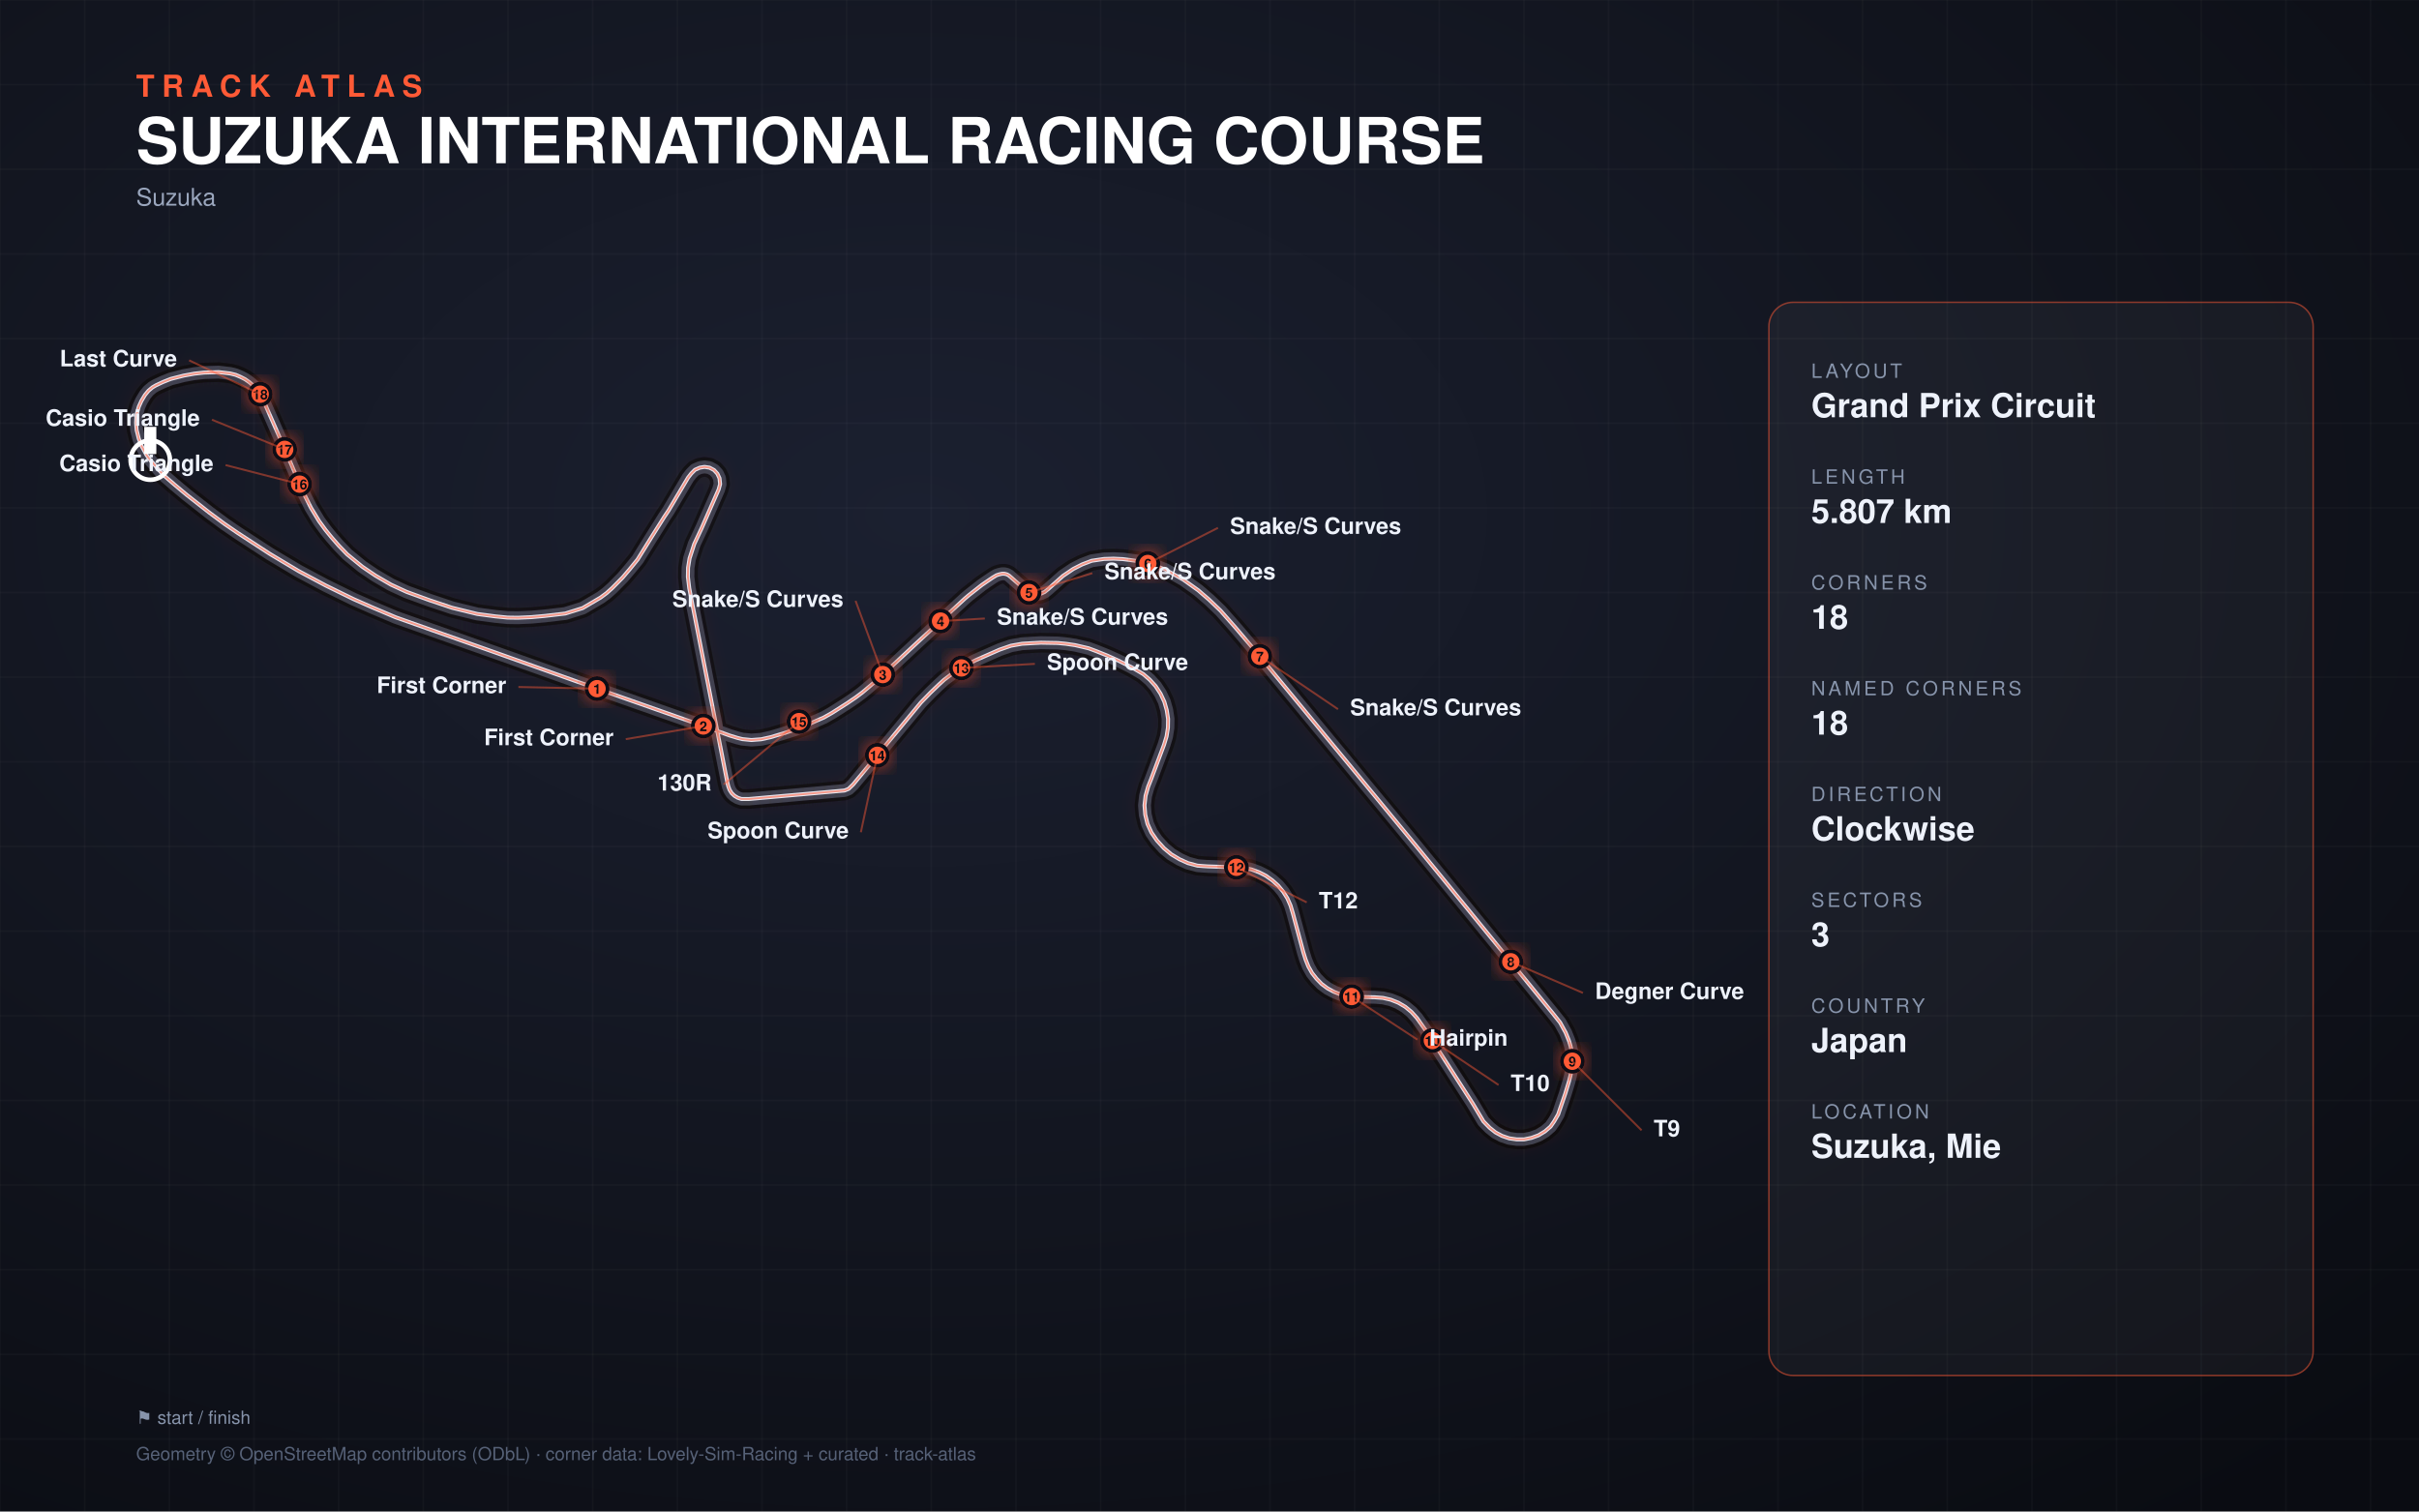
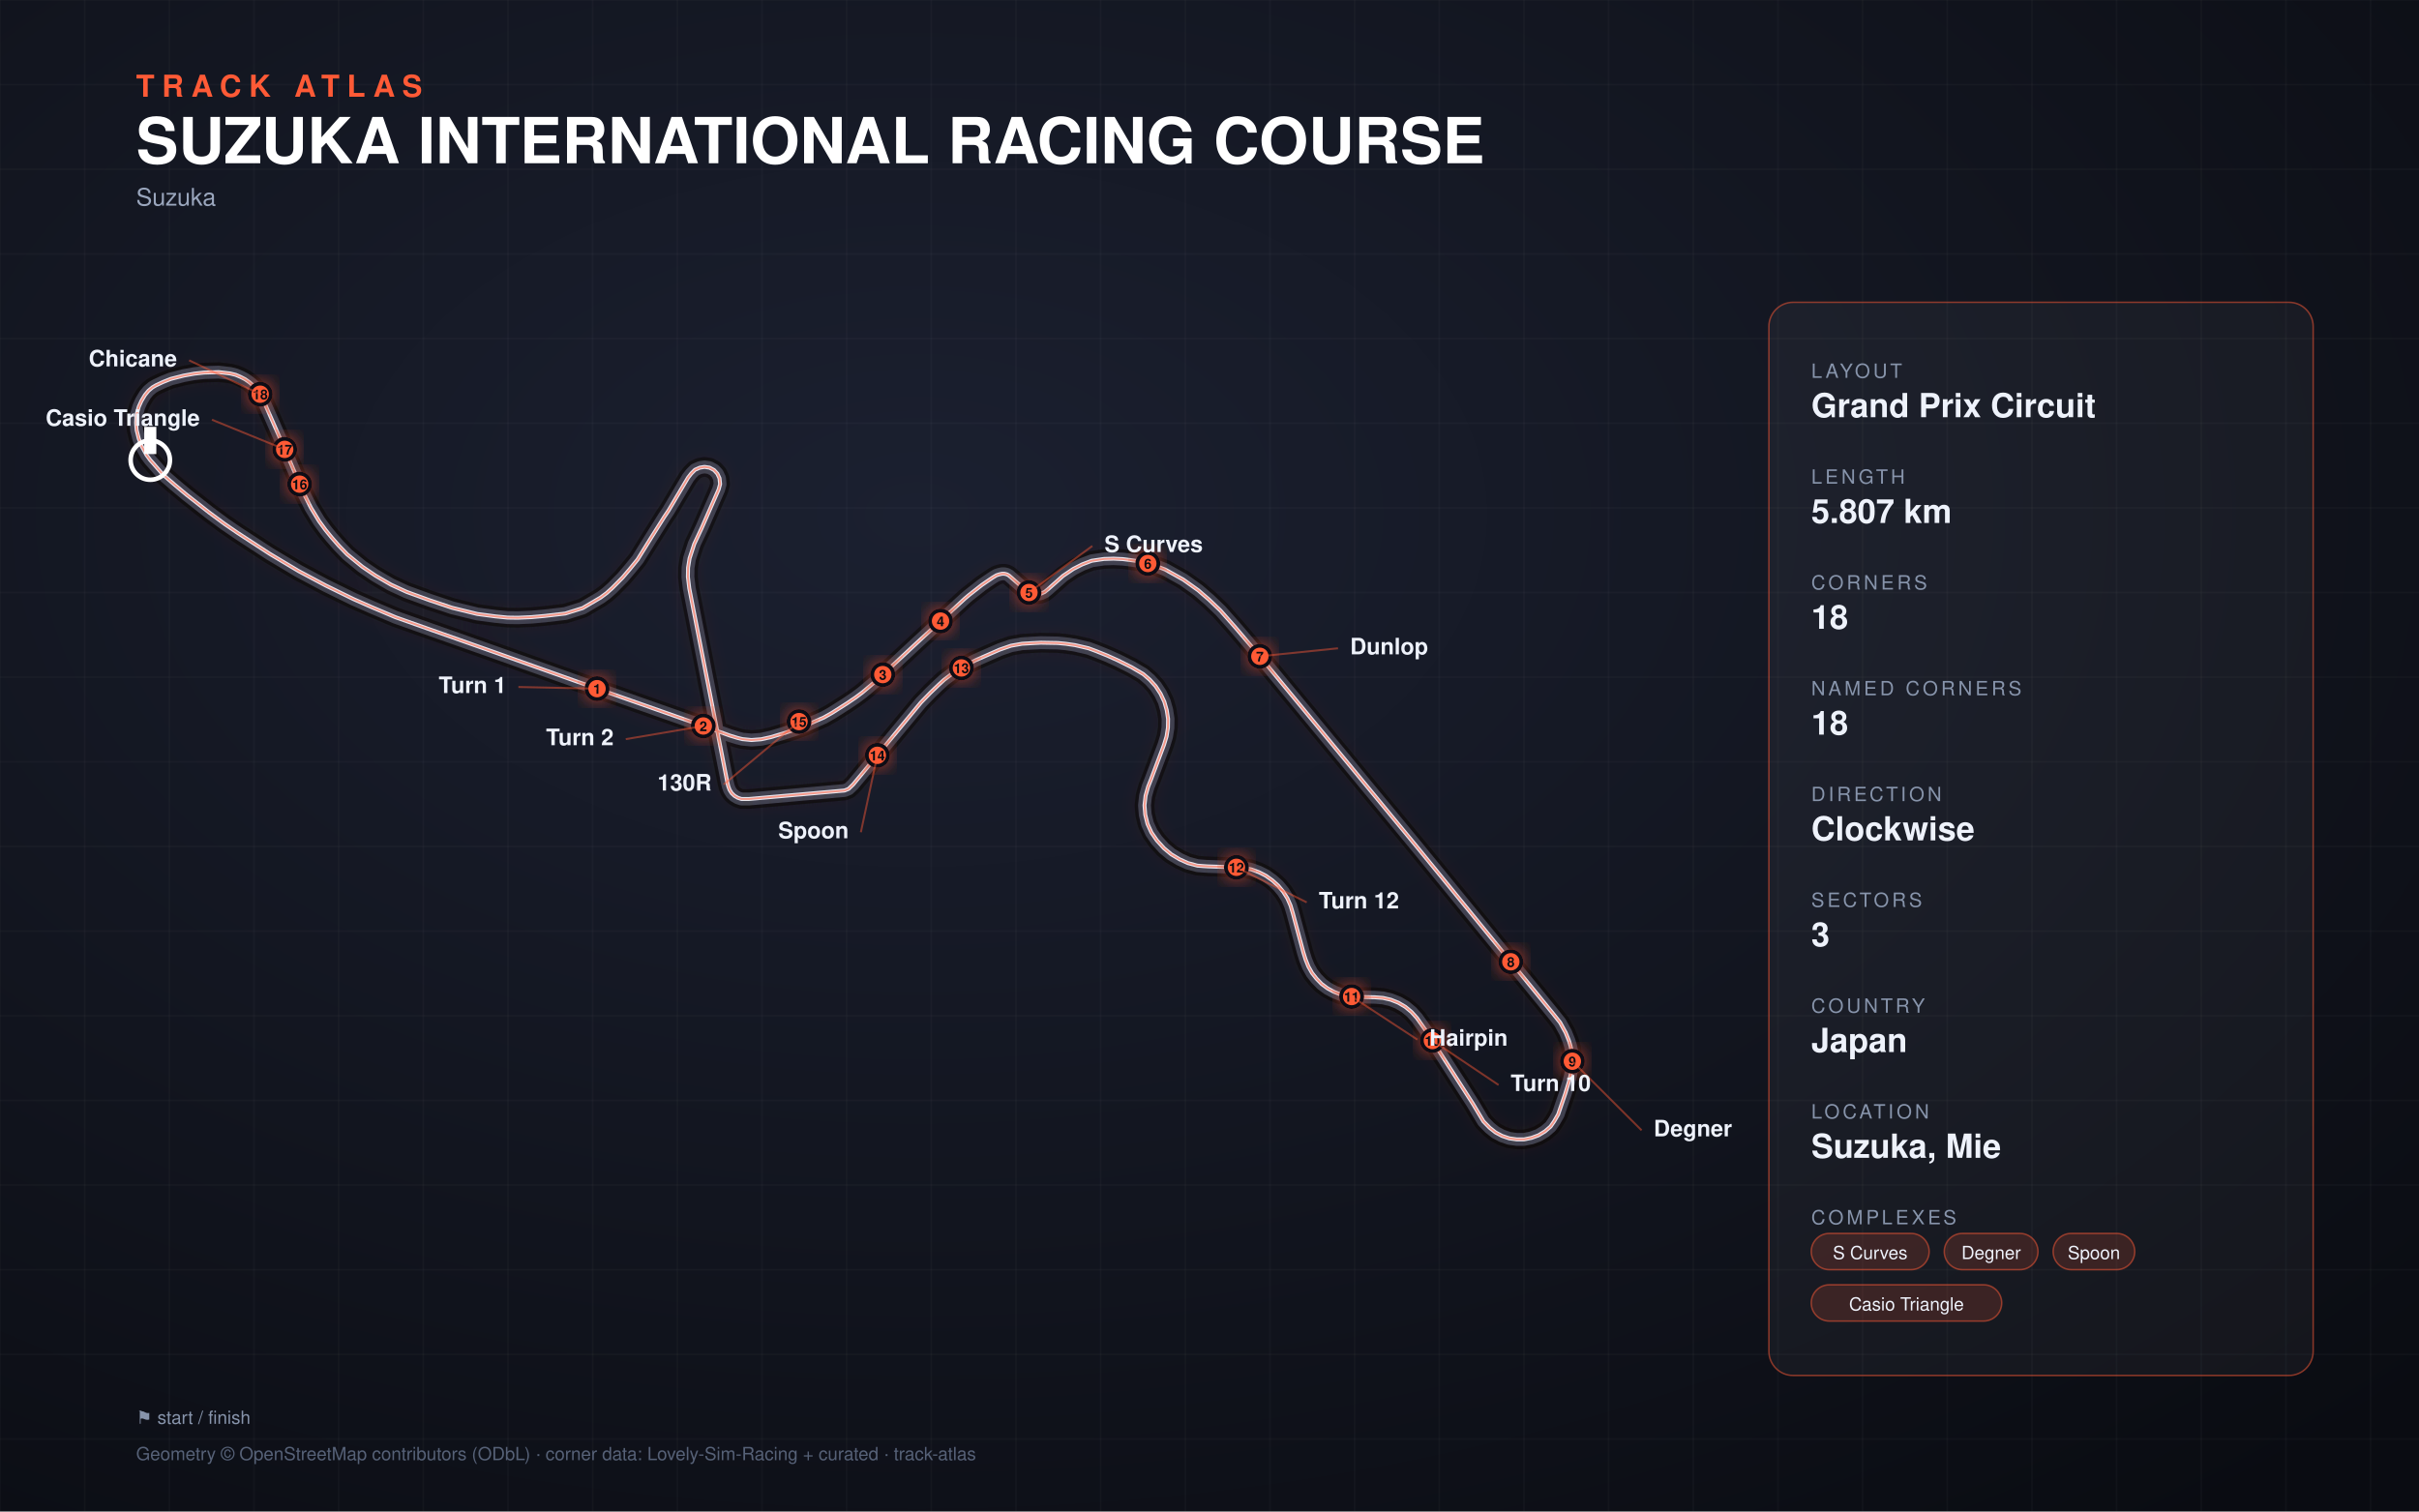
<svg xmlns="http://www.w3.org/2000/svg" width="1600" height="1000" viewBox="0 0 1600 1000" font-family="Helvetica, Arial, sans-serif">
  <defs>
    <radialGradient id="bg" cx="38%" cy="34%" r="85%">
      <stop offset="0%" stop-color="#1b2030" />
      <stop offset="55%" stop-color="#12151f" />
      <stop offset="100%" stop-color="#0a0c12" />
    </radialGradient>
    <linearGradient id="accent" x1="0" y1="0" x2="1" y2="1">
      <stop offset="0%" stop-color="#ff5a36" />
      <stop offset="100%" stop-color="#ffffff" />
    </linearGradient>
    <filter id="glow" x="-40%" y="-40%" width="180%" height="180%">
      <feGaussianBlur stdDeviation="6" result="b" />
      <feMerge>
        <feMergeNode in="b" />
        <feMergeNode in="SourceGraphic" />
      </feMerge>
    </filter>
  </defs>
  <rect width="1600" height="1000" fill="url(#bg)" />
  <line x1="0" y1="0" x2="0" y2="1000" stroke="#ffffff" stroke-opacity="0.025" />
  <line x1="56" y1="0" x2="56" y2="1000" stroke="#ffffff" stroke-opacity="0.025" />
  <line x1="112" y1="0" x2="112" y2="1000" stroke="#ffffff" stroke-opacity="0.025" />
  <line x1="168" y1="0" x2="168" y2="1000" stroke="#ffffff" stroke-opacity="0.025" />
  <line x1="224" y1="0" x2="224" y2="1000" stroke="#ffffff" stroke-opacity="0.025" />
  <line x1="280" y1="0" x2="280" y2="1000" stroke="#ffffff" stroke-opacity="0.025" />
  <line x1="336" y1="0" x2="336" y2="1000" stroke="#ffffff" stroke-opacity="0.025" />
  <line x1="392" y1="0" x2="392" y2="1000" stroke="#ffffff" stroke-opacity="0.025" />
  <line x1="448" y1="0" x2="448" y2="1000" stroke="#ffffff" stroke-opacity="0.025" />
  <line x1="504" y1="0" x2="504" y2="1000" stroke="#ffffff" stroke-opacity="0.025" />
  <line x1="560" y1="0" x2="560" y2="1000" stroke="#ffffff" stroke-opacity="0.025" />
  <line x1="616" y1="0" x2="616" y2="1000" stroke="#ffffff" stroke-opacity="0.025" />
  <line x1="672" y1="0" x2="672" y2="1000" stroke="#ffffff" stroke-opacity="0.025" />
  <line x1="728" y1="0" x2="728" y2="1000" stroke="#ffffff" stroke-opacity="0.025" />
  <line x1="784" y1="0" x2="784" y2="1000" stroke="#ffffff" stroke-opacity="0.025" />
  <line x1="840" y1="0" x2="840" y2="1000" stroke="#ffffff" stroke-opacity="0.025" />
  <line x1="896" y1="0" x2="896" y2="1000" stroke="#ffffff" stroke-opacity="0.025" />
  <line x1="952" y1="0" x2="952" y2="1000" stroke="#ffffff" stroke-opacity="0.025" />
  <line x1="1008" y1="0" x2="1008" y2="1000" stroke="#ffffff" stroke-opacity="0.025" />
  <line x1="1064" y1="0" x2="1064" y2="1000" stroke="#ffffff" stroke-opacity="0.025" />
  <line x1="1120" y1="0" x2="1120" y2="1000" stroke="#ffffff" stroke-opacity="0.025" />
  <line x1="1176" y1="0" x2="1176" y2="1000" stroke="#ffffff" stroke-opacity="0.025" />
  <line x1="1232" y1="0" x2="1232" y2="1000" stroke="#ffffff" stroke-opacity="0.025" />
  <line x1="1288" y1="0" x2="1288" y2="1000" stroke="#ffffff" stroke-opacity="0.025" />
  <line x1="1344" y1="0" x2="1344" y2="1000" stroke="#ffffff" stroke-opacity="0.025" />
  <line x1="1400" y1="0" x2="1400" y2="1000" stroke="#ffffff" stroke-opacity="0.025" />
  <line x1="1456" y1="0" x2="1456" y2="1000" stroke="#ffffff" stroke-opacity="0.025" />
  <line x1="1512" y1="0" x2="1512" y2="1000" stroke="#ffffff" stroke-opacity="0.025" />
  <line x1="1568" y1="0" x2="1568" y2="1000" stroke="#ffffff" stroke-opacity="0.025" />
  <line x1="0" y1="0" x2="1600" y2="0" stroke="#ffffff" stroke-opacity="0.025" />
  <line x1="0" y1="56" x2="1600" y2="56" stroke="#ffffff" stroke-opacity="0.025" />
  <line x1="0" y1="112" x2="1600" y2="112" stroke="#ffffff" stroke-opacity="0.025" />
  <line x1="0" y1="168" x2="1600" y2="168" stroke="#ffffff" stroke-opacity="0.025" />
  <line x1="0" y1="224" x2="1600" y2="224" stroke="#ffffff" stroke-opacity="0.025" />
  <line x1="0" y1="280" x2="1600" y2="280" stroke="#ffffff" stroke-opacity="0.025" />
  <line x1="0" y1="336" x2="1600" y2="336" stroke="#ffffff" stroke-opacity="0.025" />
  <line x1="0" y1="392" x2="1600" y2="392" stroke="#ffffff" stroke-opacity="0.025" />
  <line x1="0" y1="448" x2="1600" y2="448" stroke="#ffffff" stroke-opacity="0.025" />
  <line x1="0" y1="504" x2="1600" y2="504" stroke="#ffffff" stroke-opacity="0.025" />
  <line x1="0" y1="560" x2="1600" y2="560" stroke="#ffffff" stroke-opacity="0.025" />
  <line x1="0" y1="616" x2="1600" y2="616" stroke="#ffffff" stroke-opacity="0.025" />
  <line x1="0" y1="672" x2="1600" y2="672" stroke="#ffffff" stroke-opacity="0.025" />
  <line x1="0" y1="728" x2="1600" y2="728" stroke="#ffffff" stroke-opacity="0.025" />
  <line x1="0" y1="784" x2="1600" y2="784" stroke="#ffffff" stroke-opacity="0.025" />
  <line x1="0" y1="840" x2="1600" y2="840" stroke="#ffffff" stroke-opacity="0.025" />
  <line x1="0" y1="896" x2="1600" y2="896" stroke="#ffffff" stroke-opacity="0.025" />
  <line x1="0" y1="952" x2="1600" y2="952" stroke="#ffffff" stroke-opacity="0.025" />
  <path d="M 99.4,304.4 L 101.2,306.4 L 107.8,314.0 L 115.5,320.7 L 123.5,327.4 L 138.4,339.1 L 148.5,346.6 L 157.4,352.7 L 178.4,366.4 L 197.5,377.8 L 215.5,387.4 L 229.8,394.4 L 233.9,396.4 L 245.9,401.7 L 261.7,408.4 L 286.0,417.0 L 328.2,431.9 L 381.6,450.9 L 466.3,480.7 L 482.9,486.7 L 487.8,488.2 L 491.0,489.0 L 497.0,489.6 L 503.5,489.1 L 509.8,487.7 L 517.8,485.3 L 525.0,483.0 L 532.5,480.2 L 538.7,477.4 L 544.9,474.7 L 550.2,471.7 L 560.1,465.4 L 566.0,461.4 L 570.4,458.1 L 579.4,450.5 L 598.2,433.0 L 607.1,424.7 L 638.3,395.9 L 640.9,393.7 L 649.3,387.1 L 652.9,384.6 L 656.6,382.1 L 659.1,380.6 L 660.9,380.0 L 662.7,379.6 L 664.4,379.6 L 666.0,380.0 L 667.4,380.8 L 678.7,390.7 L 680.9,392.2 L 683.4,393.0 L 686.0,393.2 L 688.6,392.7 L 691.0,391.6 L 693.1,389.9 L 703.1,381.0 L 709.9,376.4 L 715.8,373.4 L 722.1,371.0 L 730.2,369.8 L 736.5,369.6 L 742.7,369.9 L 747.4,370.5 L 749.6,370.8 L 754.5,371.5 L 757.3,372.2 L 765.3,374.7 L 770.7,376.8 L 782.7,383.5 L 792.5,390.5 L 799.8,396.8 L 807.3,404.0 L 817.1,415.1 L 830.6,431.0 L 937.8,561.0 L 1019.0,660.5 L 1027.3,670.7 L 1031.9,676.5 L 1035.6,683.2 L 1037.7,688.4 L 1038.8,692.0 L 1039.4,694.8 L 1039.9,699.0 L 1040.0,701.9 L 1039.6,706.8 L 1038.8,711.4 L 1037.7,715.7 L 1035.3,723.6 L 1030.6,737.3 L 1028.0,741.8 L 1025.6,745.3 L 1021.9,748.5 L 1017.6,751.1 L 1013.0,752.8 L 1008.1,753.8 L 1003.1,753.8 L 998.2,753.1 L 993.5,751.5 L 989.2,749.2 L 985.3,746.1 L 981.2,741.9 L 974.2,730.2 L 943.2,682.0 L 937.2,673.5 L 933.6,669.5 L 929.5,666.1 L 924.9,663.4 L 919.9,661.4 L 914.7,660.2 L 909.4,659.8 L 896.5,659.5 L 891.7,659.1 L 886.9,658.0 L 882.4,656.2 L 878.1,653.9 L 874.2,651.0 L 870.8,647.5 L 867.8,643.7 L 865.4,639.4 L 863.6,634.9 L 862.1,630.1 L 855.1,604.1 L 853.6,599.1 L 851.5,594.3 L 848.7,589.9 L 845.4,585.9 L 841.5,582.4 L 837.3,579.4 L 835.6,578.5 L 832.6,577.0 L 827.7,575.2 L 822.6,574.2 L 817.4,573.8 L 798.9,573.2 L 795.8,573.0 L 792.0,572.7 L 785.7,571.0 L 780.2,568.5 L 774.7,565.2 L 769.9,561.2 L 765.2,556.0 L 761.6,550.8 L 759.0,545.1 L 757.5,539.0 L 757.0,532.8 L 757.7,526.5 L 759.4,520.5 L 761.3,515.7 L 769.9,492.8 L 771.6,487.2 L 772.5,481.5 L 772.6,475.6 L 771.7,469.8 L 770.1,464.2 L 767.6,458.9 L 764.4,454.0 L 760.5,449.7 L 756.1,445.9 L 748.4,441.4 L 739.4,436.9 L 732.3,433.7 L 725.1,430.8 L 720.0,428.9 L 715.3,427.8 L 711.0,426.8 L 704.8,425.9 L 699.6,425.4 L 688.5,425.2 L 682.7,425.5 L 676.0,425.9 L 668.7,427.2 L 661.2,429.8 L 645.3,436.8 L 638.1,440.5 L 630.6,445.1 L 624.5,449.7 L 620.8,453.1 L 618.2,455.6 L 615.6,458.1 L 609.1,464.8 L 566.2,516.7 L 564.3,519.0 L 561.3,521.9 L 558.6,523.0 L 495.5,528.6 L 490.4,528.6 L 488.0,527.8 L 485.8,526.5 L 484.0,524.8 L 482.6,522.6 L 481.7,520.2 L 481.1,517.7 L 458.4,402.0 L 455.9,389.2 L 455.0,381.7 L 455.1,375.6 L 456.1,369.4 L 459.2,359.9 L 464.2,349.2 L 475.3,323.9 L 476.3,320.3 L 475.9,316.4 L 474.5,313.4 L 472.3,311.0 L 469.3,309.4 L 466.0,308.9 L 462.9,309.4 L 459.7,310.8 L 457.2,313.3 L 455.1,316.0 L 442.1,337.9 L 439.4,341.9 L 430.9,355.4 L 421.7,370.2 L 416.4,376.7 L 411.8,382.1 L 405.0,389.0 L 401.2,392.4 L 397.3,395.3 L 385.4,402.3 L 373.9,405.9 L 360.3,407.5 L 351.5,408.3 L 342.5,408.7 L 335.8,408.6 L 327.7,407.8 L 315.7,406.2 L 299.0,402.1 L 284.1,397.1 L 269.0,391.6 L 258.6,386.8 L 248.3,380.8 L 239.6,374.9 L 229.7,366.8 L 224.1,361.0 L 219.2,355.4 L 215.3,350.6 L 211.0,344.7 L 205.6,335.8 L 200.8,326.2 L 186.5,292.9 L 173.2,262.6 L 171.5,259.7 L 169.7,257.5 L 167.6,255.2 L 165.1,253.0 L 162.1,250.9 L 159.2,249.4 L 155.9,248.0 L 152.3,247.1 L 144.7,246.2 L 134.9,246.5 L 128.6,247.2 L 121.5,248.5 L 112.9,250.7 L 107.9,252.7 L 103.2,254.9 L 100.8,256.3 L 98.2,258.5 L 95.9,261.3 L 93.5,265.3 L 91.8,269.1 L 90.3,274.3 L 90.0,279.8 L 90.4,284.6 L 91.8,290.2 L 93.6,295.0 L 96.9,301.0 L 99.4,304.4 Z" fill="none" stroke="#000000" stroke-opacity="0.5" stroke-width="13" stroke-linejoin="round" stroke-linecap="round" />
  <path d="M 99.4,304.4 L 101.2,306.4 L 107.8,314.0 L 115.5,320.7 L 123.5,327.4 L 138.4,339.1 L 148.5,346.6 L 157.4,352.7 L 178.4,366.4 L 197.5,377.8 L 215.5,387.4 L 229.8,394.4 L 233.9,396.4 L 245.9,401.7 L 261.7,408.4 L 286.0,417.0 L 328.2,431.9 L 381.6,450.9 L 466.3,480.7 L 482.9,486.7 L 487.8,488.2 L 491.0,489.0 L 497.0,489.6 L 503.5,489.1 L 509.8,487.7 L 517.8,485.3 L 525.0,483.0 L 532.5,480.2 L 538.7,477.4 L 544.9,474.7 L 550.2,471.7 L 560.1,465.4 L 566.0,461.4 L 570.4,458.1 L 579.4,450.5 L 598.2,433.0 L 607.1,424.7 L 638.3,395.9 L 640.9,393.7 L 649.3,387.1 L 652.9,384.6 L 656.6,382.1 L 659.1,380.6 L 660.9,380.0 L 662.7,379.6 L 664.4,379.6 L 666.0,380.0 L 667.4,380.8 L 678.7,390.7 L 680.9,392.2 L 683.4,393.0 L 686.0,393.2 L 688.6,392.7 L 691.0,391.6 L 693.1,389.9 L 703.1,381.0 L 709.9,376.4 L 715.8,373.4 L 722.1,371.0 L 730.2,369.8 L 736.5,369.6 L 742.7,369.9 L 747.4,370.5 L 749.6,370.8 L 754.5,371.5 L 757.3,372.2 L 765.3,374.7 L 770.7,376.8 L 782.7,383.5 L 792.5,390.5 L 799.8,396.8 L 807.3,404.0 L 817.1,415.1 L 830.6,431.0 L 937.8,561.0 L 1019.0,660.5 L 1027.3,670.7 L 1031.9,676.5 L 1035.6,683.2 L 1037.7,688.4 L 1038.8,692.0 L 1039.4,694.8 L 1039.9,699.0 L 1040.0,701.9 L 1039.6,706.8 L 1038.8,711.4 L 1037.7,715.7 L 1035.3,723.6 L 1030.6,737.3 L 1028.0,741.8 L 1025.6,745.3 L 1021.9,748.5 L 1017.6,751.1 L 1013.0,752.8 L 1008.1,753.8 L 1003.1,753.8 L 998.2,753.1 L 993.5,751.5 L 989.2,749.2 L 985.3,746.1 L 981.2,741.9 L 974.2,730.2 L 943.2,682.0 L 937.2,673.5 L 933.6,669.5 L 929.5,666.1 L 924.9,663.4 L 919.9,661.4 L 914.7,660.2 L 909.4,659.8 L 896.5,659.5 L 891.7,659.1 L 886.9,658.0 L 882.4,656.2 L 878.1,653.9 L 874.2,651.0 L 870.8,647.5 L 867.8,643.7 L 865.4,639.4 L 863.6,634.9 L 862.1,630.1 L 855.1,604.1 L 853.6,599.1 L 851.5,594.3 L 848.7,589.9 L 845.4,585.9 L 841.5,582.4 L 837.3,579.4 L 835.6,578.5 L 832.6,577.0 L 827.7,575.2 L 822.6,574.2 L 817.4,573.8 L 798.9,573.2 L 795.8,573.0 L 792.0,572.7 L 785.7,571.0 L 780.2,568.5 L 774.7,565.2 L 769.9,561.2 L 765.2,556.0 L 761.6,550.8 L 759.0,545.1 L 757.5,539.0 L 757.0,532.8 L 757.7,526.5 L 759.4,520.5 L 761.3,515.7 L 769.9,492.8 L 771.6,487.2 L 772.5,481.5 L 772.6,475.6 L 771.7,469.8 L 770.1,464.2 L 767.6,458.9 L 764.4,454.0 L 760.5,449.7 L 756.1,445.9 L 748.4,441.4 L 739.4,436.9 L 732.3,433.7 L 725.1,430.8 L 720.0,428.9 L 715.3,427.8 L 711.0,426.8 L 704.8,425.9 L 699.6,425.4 L 688.5,425.2 L 682.7,425.5 L 676.0,425.9 L 668.7,427.2 L 661.2,429.8 L 645.3,436.8 L 638.1,440.5 L 630.6,445.1 L 624.5,449.7 L 620.8,453.1 L 618.2,455.6 L 615.6,458.1 L 609.1,464.8 L 566.2,516.7 L 564.3,519.0 L 561.3,521.9 L 558.6,523.0 L 495.5,528.6 L 490.4,528.6 L 488.0,527.8 L 485.8,526.5 L 484.0,524.8 L 482.6,522.6 L 481.7,520.2 L 481.1,517.7 L 458.4,402.0 L 455.9,389.2 L 455.0,381.7 L 455.1,375.6 L 456.1,369.4 L 459.2,359.9 L 464.2,349.2 L 475.3,323.9 L 476.3,320.3 L 475.9,316.4 L 474.5,313.4 L 472.3,311.0 L 469.3,309.4 L 466.0,308.9 L 462.9,309.4 L 459.7,310.8 L 457.2,313.3 L 455.1,316.0 L 442.1,337.9 L 439.4,341.9 L 430.9,355.4 L 421.7,370.2 L 416.4,376.7 L 411.8,382.1 L 405.0,389.0 L 401.2,392.4 L 397.3,395.3 L 385.4,402.3 L 373.9,405.9 L 360.3,407.5 L 351.5,408.3 L 342.5,408.7 L 335.8,408.6 L 327.7,407.8 L 315.7,406.2 L 299.0,402.1 L 284.1,397.1 L 269.0,391.6 L 258.6,386.8 L 248.3,380.8 L 239.6,374.9 L 229.7,366.8 L 224.1,361.0 L 219.2,355.4 L 215.3,350.6 L 211.0,344.7 L 205.6,335.8 L 200.8,326.2 L 186.5,292.9 L 173.2,262.6 L 171.5,259.7 L 169.7,257.5 L 167.6,255.2 L 165.1,253.0 L 162.1,250.9 L 159.2,249.4 L 155.9,248.0 L 152.3,247.1 L 144.7,246.2 L 134.9,246.5 L 128.6,247.2 L 121.5,248.5 L 112.9,250.7 L 107.9,252.7 L 103.2,254.9 L 100.8,256.3 L 98.2,258.5 L 95.9,261.3 L 93.5,265.3 L 91.8,269.1 L 90.3,274.3 L 90.0,279.8 L 90.4,284.6 L 91.8,290.2 L 93.6,295.0 L 96.9,301.0 L 99.4,304.4 Z" fill="none" stroke="#39404f" stroke-width="8.5" stroke-linejoin="round" stroke-linecap="round" />
  <path d="M 99.4,304.4 L 101.2,306.4 L 107.8,314.0 L 115.5,320.7 L 123.5,327.4 L 138.4,339.1 L 148.5,346.6 L 157.4,352.7 L 178.4,366.4 L 197.5,377.8 L 215.5,387.4 L 229.8,394.4 L 233.9,396.4 L 245.9,401.7 L 261.7,408.4 L 286.0,417.0 L 328.2,431.9 L 381.6,450.9 L 466.3,480.7 L 482.9,486.7 L 487.8,488.2 L 491.0,489.0 L 497.0,489.6 L 503.5,489.1 L 509.8,487.7 L 517.8,485.3 L 525.0,483.0 L 532.5,480.2 L 538.7,477.4 L 544.9,474.7 L 550.2,471.7 L 560.1,465.4 L 566.0,461.4 L 570.4,458.1 L 579.4,450.5 L 598.2,433.0 L 607.1,424.7 L 638.3,395.9 L 640.9,393.7 L 649.3,387.1 L 652.9,384.6 L 656.6,382.1 L 659.1,380.6 L 660.9,380.0 L 662.7,379.6 L 664.4,379.6 L 666.0,380.0 L 667.4,380.8 L 678.7,390.7 L 680.9,392.2 L 683.4,393.0 L 686.0,393.2 L 688.6,392.7 L 691.0,391.6 L 693.1,389.9 L 703.1,381.0 L 709.9,376.4 L 715.8,373.4 L 722.1,371.0 L 730.2,369.8 L 736.5,369.6 L 742.7,369.9 L 747.4,370.5 L 749.6,370.8 L 754.5,371.5 L 757.3,372.2 L 765.3,374.7 L 770.7,376.8 L 782.7,383.5 L 792.5,390.5 L 799.8,396.8 L 807.3,404.0 L 817.1,415.1 L 830.6,431.0 L 937.8,561.0 L 1019.0,660.5 L 1027.3,670.7 L 1031.9,676.5 L 1035.6,683.2 L 1037.7,688.4 L 1038.8,692.0 L 1039.4,694.8 L 1039.9,699.0 L 1040.0,701.9 L 1039.6,706.8 L 1038.8,711.4 L 1037.7,715.7 L 1035.3,723.6 L 1030.6,737.3 L 1028.0,741.8 L 1025.6,745.3 L 1021.9,748.5 L 1017.6,751.1 L 1013.0,752.8 L 1008.1,753.8 L 1003.1,753.8 L 998.2,753.1 L 993.5,751.5 L 989.2,749.2 L 985.3,746.1 L 981.2,741.9 L 974.2,730.2 L 943.2,682.0 L 937.2,673.5 L 933.6,669.5 L 929.5,666.1 L 924.9,663.4 L 919.9,661.4 L 914.7,660.2 L 909.4,659.8 L 896.5,659.5 L 891.7,659.1 L 886.9,658.0 L 882.4,656.2 L 878.1,653.9 L 874.2,651.0 L 870.8,647.5 L 867.8,643.7 L 865.4,639.4 L 863.6,634.9 L 862.1,630.1 L 855.1,604.1 L 853.6,599.1 L 851.5,594.3 L 848.7,589.9 L 845.4,585.9 L 841.5,582.4 L 837.3,579.4 L 835.6,578.5 L 832.6,577.0 L 827.7,575.2 L 822.6,574.2 L 817.4,573.8 L 798.9,573.2 L 795.8,573.0 L 792.0,572.7 L 785.7,571.0 L 780.2,568.5 L 774.7,565.2 L 769.9,561.2 L 765.2,556.0 L 761.6,550.8 L 759.0,545.1 L 757.5,539.0 L 757.0,532.8 L 757.7,526.5 L 759.4,520.5 L 761.3,515.7 L 769.9,492.8 L 771.6,487.2 L 772.5,481.5 L 772.6,475.6 L 771.7,469.8 L 770.1,464.2 L 767.6,458.9 L 764.4,454.0 L 760.5,449.7 L 756.1,445.9 L 748.4,441.4 L 739.4,436.9 L 732.3,433.7 L 725.1,430.8 L 720.0,428.9 L 715.3,427.8 L 711.0,426.8 L 704.8,425.9 L 699.6,425.4 L 688.5,425.2 L 682.7,425.5 L 676.0,425.9 L 668.7,427.2 L 661.2,429.8 L 645.3,436.8 L 638.1,440.5 L 630.6,445.1 L 624.5,449.7 L 620.8,453.1 L 618.2,455.6 L 615.6,458.1 L 609.1,464.8 L 566.2,516.7 L 564.3,519.0 L 561.3,521.9 L 558.6,523.0 L 495.5,528.6 L 490.4,528.6 L 488.0,527.8 L 485.8,526.5 L 484.0,524.8 L 482.6,522.6 L 481.7,520.2 L 481.1,517.7 L 458.4,402.0 L 455.9,389.2 L 455.0,381.7 L 455.1,375.6 L 456.1,369.4 L 459.2,359.9 L 464.2,349.2 L 475.3,323.9 L 476.3,320.3 L 475.9,316.4 L 474.5,313.4 L 472.3,311.0 L 469.3,309.4 L 466.0,308.9 L 462.9,309.4 L 459.7,310.8 L 457.2,313.3 L 455.1,316.0 L 442.1,337.9 L 439.4,341.9 L 430.9,355.4 L 421.7,370.2 L 416.4,376.7 L 411.8,382.1 L 405.0,389.0 L 401.2,392.4 L 397.3,395.3 L 385.4,402.3 L 373.9,405.9 L 360.3,407.5 L 351.5,408.3 L 342.5,408.7 L 335.8,408.6 L 327.7,407.8 L 315.7,406.2 L 299.0,402.1 L 284.1,397.1 L 269.0,391.6 L 258.6,386.8 L 248.3,380.8 L 239.6,374.9 L 229.7,366.8 L 224.1,361.0 L 219.2,355.4 L 215.3,350.6 L 211.0,344.7 L 205.6,335.8 L 200.8,326.2 L 186.5,292.9 L 173.2,262.6 L 171.5,259.7 L 169.7,257.5 L 167.6,255.2 L 165.1,253.0 L 162.1,250.9 L 159.2,249.4 L 155.9,248.0 L 152.3,247.1 L 144.7,246.2 L 134.9,246.5 L 128.6,247.2 L 121.5,248.5 L 112.9,250.7 L 107.9,252.7 L 103.2,254.9 L 100.8,256.3 L 98.2,258.5 L 95.9,261.3 L 93.5,265.3 L 91.8,269.1 L 90.3,274.3 L 90.0,279.8 L 90.4,284.6 L 91.8,290.2 L 93.6,295.0 L 96.9,301.0 L 99.4,304.4 Z" fill="none" stroke="#e7edf8" stroke-width="2.6" stroke-linejoin="round" stroke-linecap="round" />
  <path d="M 99.4,304.4 L 101.2,306.4 L 107.8,314.0 L 115.5,320.7 L 123.5,327.4 L 138.4,339.1 L 148.5,346.6 L 157.4,352.7 L 178.4,366.4 L 197.5,377.8 L 215.5,387.4 L 229.8,394.4 L 233.9,396.4 L 245.9,401.7 L 261.7,408.4 L 286.0,417.0 L 328.2,431.9 L 381.6,450.9 L 466.3,480.7 L 482.9,486.7 L 487.8,488.2 L 491.0,489.0 L 497.0,489.6 L 503.5,489.1 L 509.8,487.7 L 517.8,485.3 L 525.0,483.0 L 532.5,480.2 L 538.7,477.4 L 544.9,474.7 L 550.2,471.7 L 560.1,465.4 L 566.0,461.4 L 570.4,458.1 L 579.4,450.5 L 598.2,433.0 L 607.1,424.7 L 638.3,395.9 L 640.9,393.7 L 649.3,387.1 L 652.9,384.6 L 656.6,382.1 L 659.1,380.6 L 660.9,380.0 L 662.7,379.6 L 664.4,379.6 L 666.0,380.0 L 667.4,380.8 L 678.7,390.7 L 680.9,392.2 L 683.4,393.0 L 686.0,393.2 L 688.6,392.7 L 691.0,391.6 L 693.1,389.9 L 703.1,381.0 L 709.9,376.4 L 715.8,373.4 L 722.1,371.0 L 730.2,369.8 L 736.5,369.6 L 742.7,369.9 L 747.4,370.5 L 749.6,370.8 L 754.5,371.5 L 757.3,372.2 L 765.3,374.7 L 770.7,376.8 L 782.7,383.5 L 792.5,390.5 L 799.8,396.8 L 807.3,404.0 L 817.1,415.1 L 830.6,431.0 L 937.8,561.0 L 1019.0,660.5 L 1027.3,670.7 L 1031.9,676.5 L 1035.6,683.2 L 1037.7,688.4 L 1038.8,692.0 L 1039.4,694.8 L 1039.9,699.0 L 1040.0,701.9 L 1039.6,706.8 L 1038.8,711.4 L 1037.7,715.7 L 1035.3,723.6 L 1030.6,737.3 L 1028.0,741.8 L 1025.6,745.3 L 1021.9,748.5 L 1017.6,751.1 L 1013.0,752.8 L 1008.1,753.8 L 1003.1,753.8 L 998.2,753.1 L 993.5,751.5 L 989.2,749.2 L 985.3,746.1 L 981.2,741.9 L 974.2,730.2 L 943.2,682.0 L 937.2,673.5 L 933.6,669.5 L 929.5,666.1 L 924.9,663.4 L 919.9,661.4 L 914.7,660.2 L 909.4,659.8 L 896.5,659.5 L 891.7,659.1 L 886.9,658.0 L 882.4,656.2 L 878.1,653.9 L 874.2,651.0 L 870.8,647.5 L 867.8,643.7 L 865.4,639.4 L 863.6,634.9 L 862.1,630.1 L 855.1,604.1 L 853.6,599.1 L 851.5,594.3 L 848.7,589.9 L 845.4,585.9 L 841.5,582.4 L 837.3,579.4 L 835.6,578.5 L 832.6,577.0 L 827.7,575.2 L 822.6,574.2 L 817.4,573.8 L 798.9,573.2 L 795.8,573.0 L 792.0,572.7 L 785.7,571.0 L 780.2,568.5 L 774.7,565.2 L 769.9,561.2 L 765.2,556.0 L 761.6,550.8 L 759.0,545.1 L 757.5,539.0 L 757.0,532.8 L 757.7,526.5 L 759.4,520.5 L 761.3,515.7 L 769.9,492.8 L 771.6,487.2 L 772.5,481.5 L 772.6,475.6 L 771.7,469.8 L 770.1,464.2 L 767.6,458.9 L 764.4,454.0 L 760.5,449.7 L 756.1,445.9 L 748.4,441.4 L 739.4,436.9 L 732.3,433.7 L 725.1,430.8 L 720.0,428.9 L 715.3,427.8 L 711.0,426.8 L 704.8,425.9 L 699.6,425.4 L 688.5,425.2 L 682.7,425.5 L 676.0,425.9 L 668.7,427.2 L 661.2,429.8 L 645.3,436.8 L 638.1,440.5 L 630.6,445.1 L 624.5,449.7 L 620.8,453.1 L 618.2,455.6 L 615.6,458.1 L 609.1,464.8 L 566.2,516.7 L 564.3,519.0 L 561.3,521.9 L 558.6,523.0 L 495.5,528.6 L 490.4,528.6 L 488.0,527.8 L 485.8,526.5 L 484.0,524.8 L 482.6,522.6 L 481.7,520.2 L 481.1,517.7 L 458.4,402.0 L 455.9,389.2 L 455.0,381.7 L 455.1,375.6 L 456.1,369.4 L 459.2,359.9 L 464.2,349.2 L 475.3,323.9 L 476.3,320.3 L 475.9,316.4 L 474.5,313.4 L 472.3,311.0 L 469.3,309.4 L 466.0,308.9 L 462.9,309.4 L 459.7,310.8 L 457.2,313.3 L 455.1,316.0 L 442.1,337.9 L 439.4,341.9 L 430.9,355.4 L 421.7,370.2 L 416.4,376.7 L 411.8,382.1 L 405.0,389.0 L 401.2,392.4 L 397.3,395.3 L 385.4,402.3 L 373.9,405.9 L 360.3,407.5 L 351.5,408.3 L 342.5,408.7 L 335.8,408.6 L 327.7,407.8 L 315.7,406.2 L 299.0,402.1 L 284.1,397.1 L 269.0,391.6 L 258.6,386.8 L 248.3,380.8 L 239.6,374.9 L 229.7,366.8 L 224.1,361.0 L 219.2,355.4 L 215.3,350.6 L 211.0,344.7 L 205.6,335.8 L 200.8,326.2 L 186.5,292.9 L 173.2,262.6 L 171.5,259.7 L 169.7,257.5 L 167.6,255.2 L 165.1,253.0 L 162.1,250.9 L 159.2,249.4 L 155.9,248.0 L 152.3,247.1 L 144.7,246.2 L 134.9,246.5 L 128.6,247.2 L 121.5,248.5 L 112.9,250.7 L 107.9,252.7 L 103.2,254.9 L 100.8,256.3 L 98.2,258.5 L 95.9,261.3 L 93.5,265.3 L 91.8,269.1 L 90.3,274.3 L 90.0,279.8 L 90.4,284.6 L 91.8,290.2 L 93.6,295.0 L 96.9,301.0 L 99.4,304.4 Z" fill="none" stroke="#ff5a36" stroke-opacity="0.55" stroke-width="1.2" stroke-linejoin="round" filter="url(#glow)" />
  <circle cx="99.4" cy="304.4" r="13" fill="none" stroke="#ffffff" stroke-width="3" />
  <rect x="95.4" y="282.4" width="8" height="18" fill="#ffffff" />
  <circle cx="394.9" cy="455.6" r="7" fill="#ff5a36" stroke="#0a0c12" stroke-width="2.5" filter="url(#glow)" />
  <text x="394.9" y="459.0" font-size="9" font-weight="700" fill="#0a0c12" text-anchor="middle">1</text>
  <circle cx="465.2" cy="480.3" r="7" fill="#ff5a36" stroke="#0a0c12" stroke-width="2.5" filter="url(#glow)" />
  <text x="465.2" y="483.7" font-size="9" font-weight="700" fill="#0a0c12" text-anchor="middle">2</text>
  <circle cx="583.9" cy="446.3" r="7" fill="#ff5a36" stroke="#0a0c12" stroke-width="2.5" filter="url(#glow)" />
  <text x="583.9" y="449.7" font-size="9" font-weight="700" fill="#0a0c12" text-anchor="middle">3</text>
  <circle cx="622.1" cy="410.9" r="7" fill="#ff5a36" stroke="#0a0c12" stroke-width="2.5" filter="url(#glow)" />
  <text x="622.1" y="414.3" font-size="9" font-weight="700" fill="#0a0c12" text-anchor="middle">4</text>
  <circle cx="680.6" cy="392.0" r="7" fill="#ff5a36" stroke="#0a0c12" stroke-width="2.5" filter="url(#glow)" />
  <text x="680.6" y="395.4" font-size="9" font-weight="700" fill="#0a0c12" text-anchor="middle">5</text>
  <circle cx="759.2" cy="372.8" r="7" fill="#ff5a36" stroke="#0a0c12" stroke-width="2.5" filter="url(#glow)" />
  <text x="759.2" y="376.2" font-size="9" font-weight="700" fill="#0a0c12" text-anchor="middle">6</text>
  <circle cx="833.3" cy="434.2" r="7" fill="#ff5a36" stroke="#0a0c12" stroke-width="2.5" filter="url(#glow)" />
  <text x="833.3" y="437.6" font-size="9" font-weight="700" fill="#0a0c12" text-anchor="middle">7</text>
  <circle cx="999.3" cy="636.3" r="7" fill="#ff5a36" stroke="#0a0c12" stroke-width="2.5" filter="url(#glow)" />
  <text x="999.3" y="639.7" font-size="9" font-weight="700" fill="#0a0c12" text-anchor="middle">8</text>
  <circle cx="1040.0" cy="702.1" r="7" fill="#ff5a36" stroke="#0a0c12" stroke-width="2.5" filter="url(#glow)" />
  <text x="1040.0" y="705.5" font-size="9" font-weight="700" fill="#0a0c12" text-anchor="middle">9</text>
  <circle cx="947.4" cy="688.4" r="7" fill="#ff5a36" stroke="#0a0c12" stroke-width="2.5" filter="url(#glow)" />
  <text x="947.4" y="691.8" font-size="9" font-weight="700" fill="#0a0c12" text-anchor="middle">10</text>
  <circle cx="894.0" cy="659.3" r="7" fill="#ff5a36" stroke="#0a0c12" stroke-width="2.5" filter="url(#glow)" />
  <text x="894.0" y="662.7" font-size="9" font-weight="700" fill="#0a0c12" text-anchor="middle">11</text>
  <circle cx="817.8" cy="573.8" r="7" fill="#ff5a36" stroke="#0a0c12" stroke-width="2.5" filter="url(#glow)" />
  <text x="817.8" y="577.2" font-size="9" font-weight="700" fill="#0a0c12" text-anchor="middle">12</text>
  <circle cx="635.9" cy="441.9" r="7" fill="#ff5a36" stroke="#0a0c12" stroke-width="2.5" filter="url(#glow)" />
  <text x="635.9" y="445.3" font-size="9" font-weight="700" fill="#0a0c12" text-anchor="middle">13</text>
  <circle cx="580.3" cy="499.7" r="7" fill="#ff5a36" stroke="#0a0c12" stroke-width="2.5" filter="url(#glow)" />
  <text x="580.3" y="503.1" font-size="9" font-weight="700" fill="#0a0c12" text-anchor="middle">14</text>
  <circle cx="528.5" cy="477.4" r="7" fill="#ff5a36" stroke="#0a0c12" stroke-width="2.5" filter="url(#glow)" />
  <text x="528.5" y="480.8" font-size="9" font-weight="700" fill="#0a0c12" text-anchor="middle">15</text>
  <circle cx="198.2" cy="320.3" r="7" fill="#ff5a36" stroke="#0a0c12" stroke-width="2.5" filter="url(#glow)" />
  <text x="198.2" y="323.7" font-size="9" font-weight="700" fill="#0a0c12" text-anchor="middle">16</text>
  <circle cx="188.3" cy="297.3" r="7" fill="#ff5a36" stroke="#0a0c12" stroke-width="2.5" filter="url(#glow)" />
  <text x="188.3" y="300.7" font-size="9" font-weight="700" fill="#0a0c12" text-anchor="middle">17</text>
  <circle cx="172.1" cy="260.8" r="7" fill="#ff5a36" stroke="#0a0c12" stroke-width="2.5" filter="url(#glow)" />
  <text x="172.1" y="264.2" font-size="9" font-weight="700" fill="#0a0c12" text-anchor="middle">18</text>
  <line x1="394.9" y1="455.6" x2="342.9" y2="454.5" stroke="#ff5a36" stroke-opacity="0.45" stroke-width="1.3" />
-   <text x="334.9" y="458.5" font-size="15" font-weight="600" fill="#eef2fb" text-anchor="end">First Corner</text>
+   <text x="334.9" y="458.5" font-size="15" font-weight="600" fill="#eef2fb" text-anchor="end">Turn 1</text>
  <line x1="465.2" y1="480.3" x2="413.9" y2="489.0" stroke="#ff5a36" stroke-opacity="0.45" stroke-width="1.3" />
-   <text x="405.9" y="493.0" font-size="15" font-weight="600" fill="#eef2fb" text-anchor="end">First Corner</text>
-   <line x1="583.9" y1="446.3" x2="565.9" y2="397.5" stroke="#ff5a36" stroke-opacity="0.45" stroke-width="1.3" />
-   <text x="557.9" y="401.5" font-size="15" font-weight="600" fill="#eef2fb" text-anchor="end">Snake/S Curves</text>
-   <line x1="622.1" y1="410.9" x2="651.4" y2="409.2" stroke="#ff5a36" stroke-opacity="0.45" stroke-width="1.3" />
-   <text x="659.4" y="413.2" font-size="15" font-weight="600" fill="#eef2fb" text-anchor="start">Snake/S Curves</text>
-   <line x1="680.6" y1="392.0" x2="722.5" y2="379.2" stroke="#ff5a36" stroke-opacity="0.45" stroke-width="1.3" />
-   <text x="730.5" y="383.2" font-size="15" font-weight="600" fill="#eef2fb" text-anchor="start">Snake/S Curves</text>
-   <line x1="759.2" y1="372.8" x2="805.6" y2="349.2" stroke="#ff5a36" stroke-opacity="0.45" stroke-width="1.3" />
-   <text x="813.6" y="353.2" font-size="15" font-weight="600" fill="#eef2fb" text-anchor="start">Snake/S Curves</text>
-   <line x1="833.3" y1="434.2" x2="885.0" y2="469.2" stroke="#ff5a36" stroke-opacity="0.45" stroke-width="1.3" />
-   <text x="893.0" y="473.2" font-size="15" font-weight="600" fill="#eef2fb" text-anchor="start">Snake/S Curves</text>
-   <line x1="999.3" y1="636.3" x2="1047.0" y2="656.9" stroke="#ff5a36" stroke-opacity="0.45" stroke-width="1.3" />
-   <text x="1055.0" y="660.9" font-size="15" font-weight="600" fill="#eef2fb" text-anchor="start">Degner Curve</text>
+   <text x="405.9" y="493.0" font-size="15" font-weight="600" fill="#eef2fb" text-anchor="end">Turn 2</text>
+   <line x1="680.6" y1="392.0" x2="722.5" y2="361.2" stroke="#ff5a36" stroke-opacity="0.45" stroke-width="1.3" />
+   <text x="730.5" y="365.2" font-size="15" font-weight="600" fill="#eef2fb" text-anchor="start">S Curves</text>
+   <line x1="833.3" y1="434.2" x2="885.0" y2="428.9" stroke="#ff5a36" stroke-opacity="0.45" stroke-width="1.3" />
+   <text x="893.0" y="432.9" font-size="15" font-weight="600" fill="#eef2fb" text-anchor="start">Dunlop</text>
  <line x1="1040.0" y1="702.1" x2="1085.8" y2="747.8" stroke="#ff5a36" stroke-opacity="0.45" stroke-width="1.3" />
-   <text x="1093.8" y="751.8" font-size="15" font-weight="600" fill="#eef2fb" text-anchor="start">T9</text>
+   <text x="1093.8" y="751.8" font-size="15" font-weight="600" fill="#eef2fb" text-anchor="start">Degner</text>
  <line x1="947.4" y1="688.4" x2="991.2" y2="717.8" stroke="#ff5a36" stroke-opacity="0.45" stroke-width="1.3" />
-   <text x="999.2" y="721.8" font-size="15" font-weight="600" fill="#eef2fb" text-anchor="start">T10</text>
+   <text x="999.2" y="721.8" font-size="15" font-weight="600" fill="#eef2fb" text-anchor="start">Turn 10</text>
  <line x1="894.0" y1="659.3" x2="937.5" y2="687.8" stroke="#ff5a36" stroke-opacity="0.45" stroke-width="1.3" />
  <text x="945.5" y="691.8" font-size="15" font-weight="600" fill="#eef2fb" text-anchor="start">Hairpin</text>
  <line x1="817.8" y1="573.8" x2="864.3" y2="597.0" stroke="#ff5a36" stroke-opacity="0.45" stroke-width="1.3" />
-   <text x="872.3" y="601.0" font-size="15" font-weight="600" fill="#eef2fb" text-anchor="start">T12</text>
-   <line x1="635.9" y1="441.9" x2="684.5" y2="439.2" stroke="#ff5a36" stroke-opacity="0.45" stroke-width="1.3" />
-   <text x="692.5" y="443.2" font-size="15" font-weight="600" fill="#eef2fb" text-anchor="start">Spoon Curve</text>
+   <text x="872.3" y="601.0" font-size="15" font-weight="600" fill="#eef2fb" text-anchor="start">Turn 12</text>
  <line x1="580.3" y1="499.7" x2="569.4" y2="550.6" stroke="#ff5a36" stroke-opacity="0.45" stroke-width="1.3" />
-   <text x="561.4" y="554.6" font-size="15" font-weight="600" fill="#eef2fb" text-anchor="end">Spoon Curve</text>
+   <text x="561.4" y="554.6" font-size="15" font-weight="600" fill="#eef2fb" text-anchor="end">Spoon</text>
  <line x1="528.5" y1="477.4" x2="478.7" y2="519.0" stroke="#ff5a36" stroke-opacity="0.45" stroke-width="1.3" />
  <text x="470.7" y="523.0" font-size="15" font-weight="600" fill="#eef2fb" text-anchor="end">130R</text>
-   <line x1="198.2" y1="320.3" x2="149.2" y2="307.7" stroke="#ff5a36" stroke-opacity="0.45" stroke-width="1.3" />
-   <text x="141.2" y="311.7" font-size="15" font-weight="600" fill="#eef2fb" text-anchor="end">Casio Triangle</text>
  <line x1="188.3" y1="297.3" x2="140.2" y2="277.7" stroke="#ff5a36" stroke-opacity="0.45" stroke-width="1.3" />
  <text x="132.2" y="281.7" font-size="15" font-weight="600" fill="#eef2fb" text-anchor="end">Casio Triangle</text>
  <line x1="172.1" y1="260.8" x2="125.1" y2="238.4" stroke="#ff5a36" stroke-opacity="0.45" stroke-width="1.3" />
-   <text x="117.1" y="242.4" font-size="15" font-weight="600" fill="#eef2fb" text-anchor="end">Last Curve</text>
+   <text x="117.1" y="242.4" font-size="15" font-weight="600" fill="#eef2fb" text-anchor="end">Chicane</text>
  <text x="90" y="64" font-size="20" letter-spacing="5" fill="#ff5a36" font-weight="700">TRACK ATLAS</text>
  <text x="90" y="108" font-size="42" font-weight="800" fill="#ffffff">SUZUKA INTERNATIONAL RACING COURSE</text>
  <text x="90" y="136" font-size="16" fill="#9aa6bd">Suzuka</text>
  <rect x="1170" y="200" width="360" height="710" rx="16" fill="#ffffff" fill-opacity="0.04" stroke="#ff5a36" stroke-opacity="0.5" />
  <text x="1198" y="250" font-size="13" letter-spacing="2" fill="#8794ab">LAYOUT</text>
  <text x="1198" y="276" font-size="22" font-weight="700" fill="#eef2fb">Grand Prix Circuit</text>
  <text x="1198" y="320" font-size="13" letter-spacing="2" fill="#8794ab">LENGTH</text>
  <text x="1198" y="346" font-size="22" font-weight="700" fill="#eef2fb">5.807 km</text>
  <text x="1198" y="390" font-size="13" letter-spacing="2" fill="#8794ab">CORNERS</text>
  <text x="1198" y="416" font-size="22" font-weight="700" fill="#eef2fb">18</text>
  <text x="1198" y="460" font-size="13" letter-spacing="2" fill="#8794ab">NAMED CORNERS</text>
  <text x="1198" y="486" font-size="22" font-weight="700" fill="#eef2fb">18</text>
  <text x="1198" y="530" font-size="13" letter-spacing="2" fill="#8794ab">DIRECTION</text>
  <text x="1198" y="556" font-size="22" font-weight="700" fill="#eef2fb">Clockwise</text>
  <text x="1198" y="600" font-size="13" letter-spacing="2" fill="#8794ab">SECTORS</text>
  <text x="1198" y="626" font-size="22" font-weight="700" fill="#eef2fb">3</text>
  <text x="1198" y="670" font-size="13" letter-spacing="2" fill="#8794ab">COUNTRY</text>
  <text x="1198" y="696" font-size="22" font-weight="700" fill="#eef2fb">Japan</text>
  <text x="1198" y="740" font-size="13" letter-spacing="2" fill="#8794ab">LOCATION</text>
  <text x="1198" y="766" font-size="22" font-weight="700" fill="#eef2fb">Suzuka, Mie</text>
+   <text x="1198" y="810" font-size="13" letter-spacing="2" fill="#8794ab">COMPLEXES</text>
+   <rect x="1198" y="816" width="78" height="24" rx="12" fill="#ff5a36" fill-opacity="0.16" stroke="#ff5a36" stroke-opacity="0.5" />
+   <text x="1237" y="833" font-size="12" fill="#eef2fb" text-anchor="middle">S Curves</text>
+   <rect x="1286" y="816" width="62" height="24" rx="12" fill="#ff5a36" fill-opacity="0.16" stroke="#ff5a36" stroke-opacity="0.5" />
+   <text x="1317" y="833" font-size="12" fill="#eef2fb" text-anchor="middle">Degner</text>
+   <rect x="1358" y="816" width="54" height="24" rx="12" fill="#ff5a36" fill-opacity="0.16" stroke="#ff5a36" stroke-opacity="0.5" />
+   <text x="1385" y="833" font-size="12" fill="#eef2fb" text-anchor="middle">Spoon</text>
+   <rect x="1198" y="850" width="126" height="24" rx="12" fill="#ff5a36" fill-opacity="0.16" stroke="#ff5a36" stroke-opacity="0.5" />
+   <text x="1261" y="867" font-size="12" fill="#eef2fb" text-anchor="middle">Casio Triangle</text>
  <text x="90" y="966" font-size="12" fill="#566177">Geometry © OpenStreetMap contributors (ODbL) · corner data: Lovely-Sim-Racing + curated · track-atlas</text>
  <text x="90" y="942" font-size="12" fill="#8794ab">⚑ start / finish</text>
</svg>
